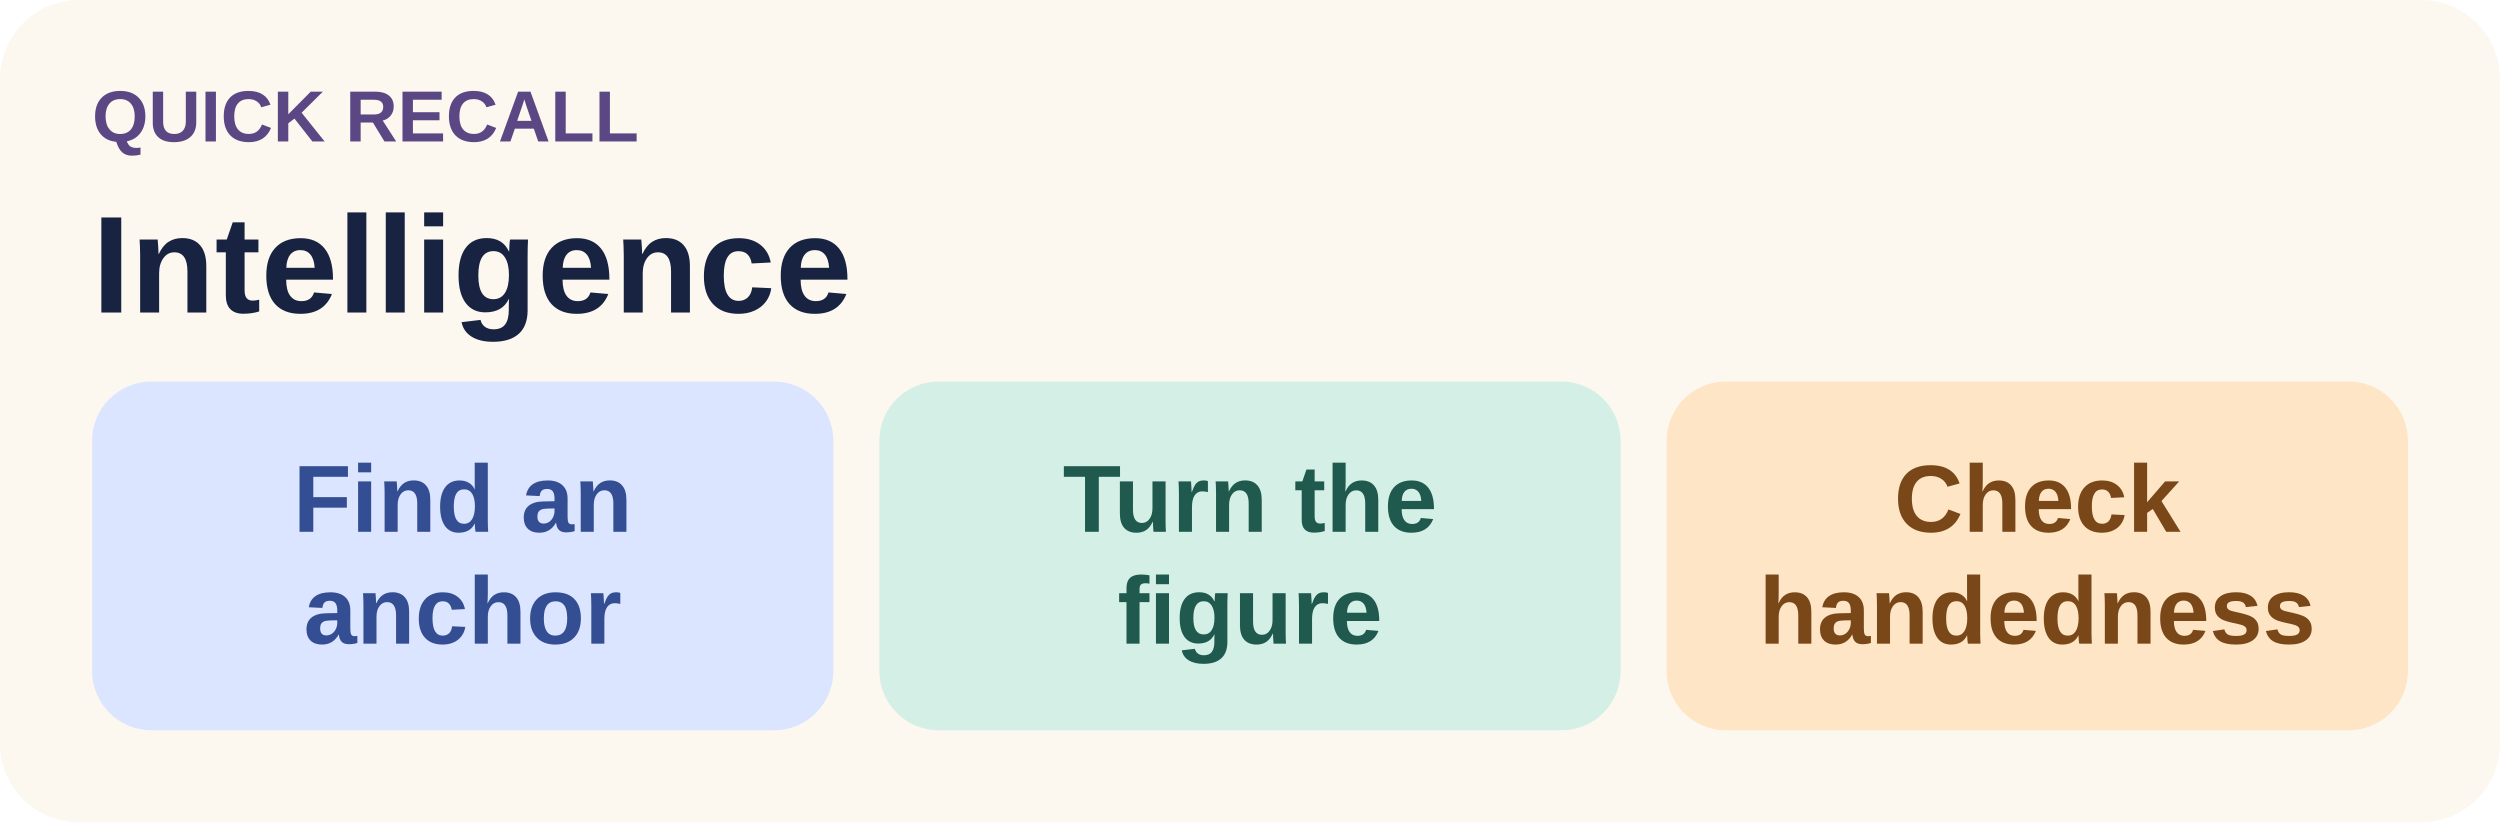
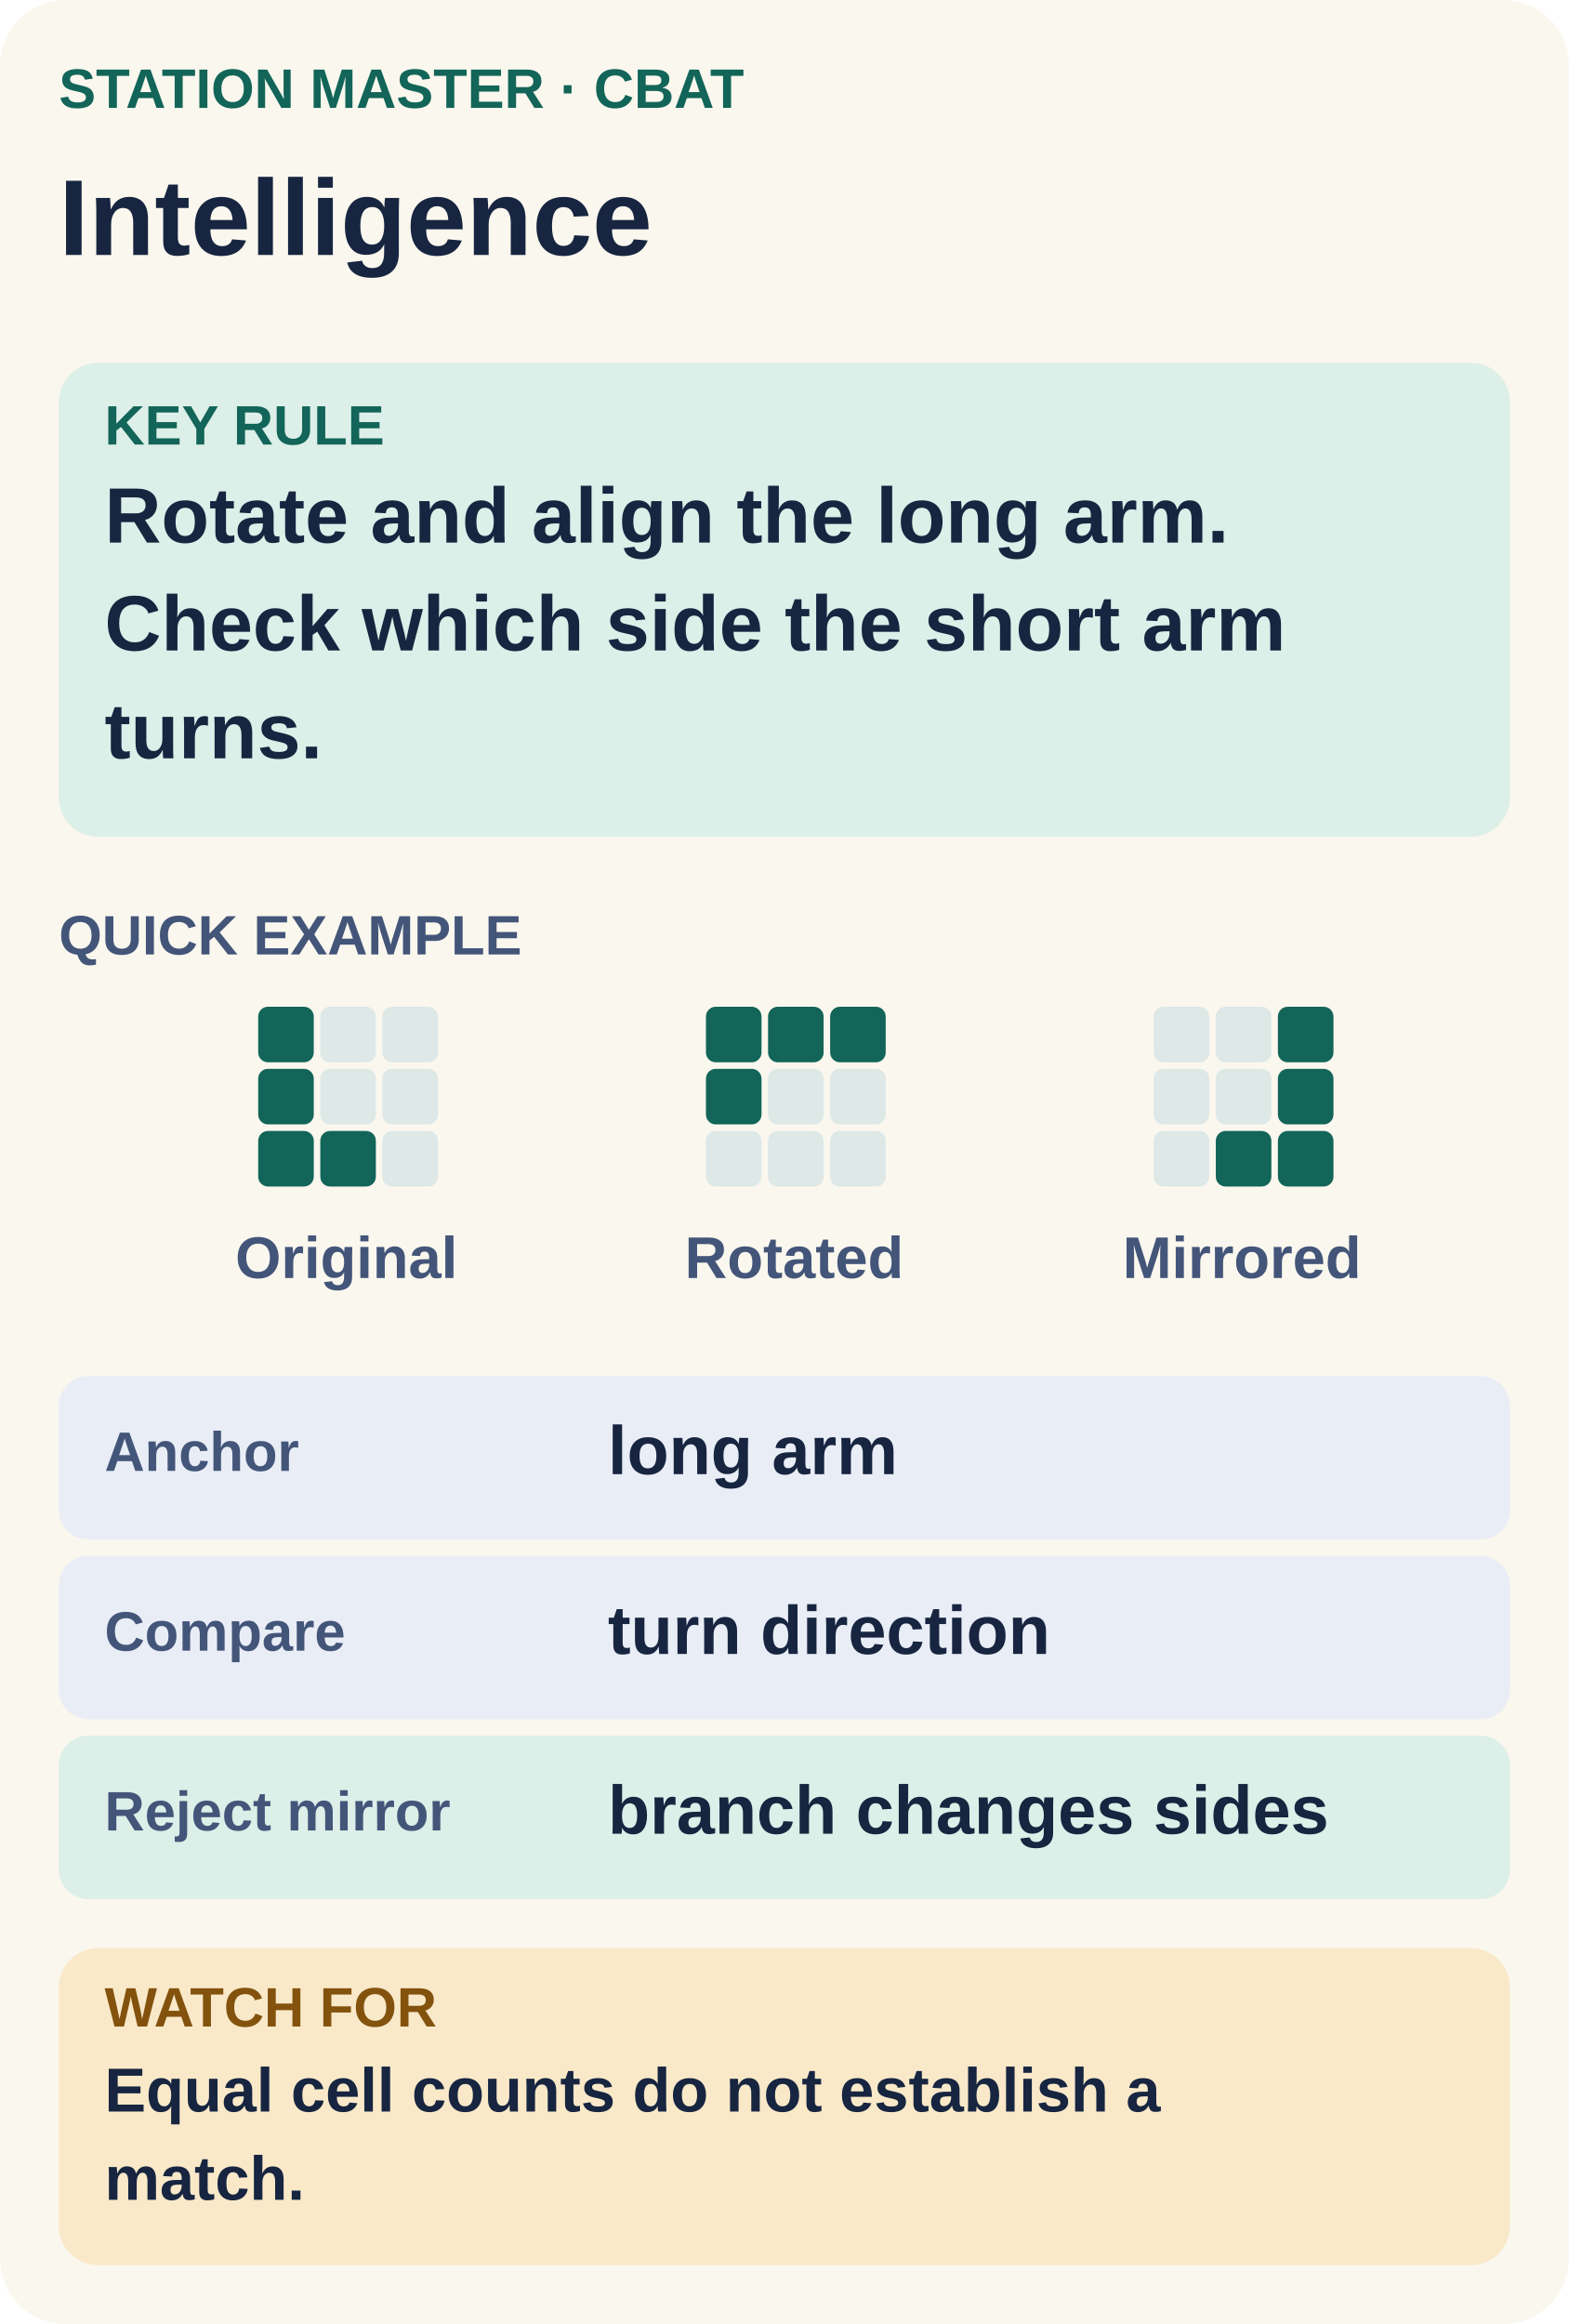
- <svg xmlns="http://www.w3.org/2000/svg" width="760" height="250" viewBox="0 0 760 250" role="img" aria-labelledby="title description">
-   <rect width="100%" height="100%" rx="24" fill="#fcf8ef" />
+ <svg xmlns="http://www.w3.org/2000/svg" width="480" height="711" viewBox="0 0 480 711" role="img" aria-labelledby="title description">
+   <rect x="0" y="0" width="480" height="711" rx="20" fill="#faf7ee" />
  <g font-family="Segoe UI, Arial, sans-serif" font-weight="700">
-     <text x="28" y="43" font-size="22" fill="#5a4784">QUICK RECALL</text>
-     <text x="28" y="95" font-size="42" fill="#182342">Intelligence</text>
-     <rect x="28" y="116" width="225.333" height="106" rx="18" fill="#dce5ff" />
-     <text x="140.667" y="161.667" font-size="29" fill="#344e93" text-anchor="middle">Find an</text>
-     <text x="140.667" y="195.667" font-size="29" fill="#344e93" text-anchor="middle">anchor</text>
-     <rect x="267.333" y="116" width="225.333" height="106" rx="18" fill="#d4efe6" />
-     <text x="380" y="161.667" font-size="29" fill="#20594e" text-anchor="middle">Turn the</text>
-     <text x="380" y="195.667" font-size="29" fill="#20594e" text-anchor="middle">figure</text>
-     <rect x="506.667" y="116" width="225.333" height="106" rx="18" fill="#fde5c5" />
-     <text x="619.333" y="161.667" font-size="29" fill="#794718" text-anchor="middle">Check</text>
-     <text x="619.333" y="195.667" font-size="29" fill="#794718" text-anchor="middle">handedness</text>
+     <text x="18" y="33" font-size="17" fill="#126558">STATION MASTER  ·  CBAT</text>
+     <text x="18" y="78" font-size="33" fill="#172540">Intelligence</text>
+     <rect x="18" y="111" width="444" height="145" rx="12" fill="#dcefe8" />
+     <text x="32" y="136" font-size="17" fill="#126558">KEY RULE</text>
+     <text x="32" y="166" font-size="24" fill="#172540">Rotate and align the long arm.</text>
+     <text x="32" y="199" font-size="24" fill="#172540">Check which side the short arm</text>
+     <text x="32" y="232" font-size="24" fill="#172540">turns.</text>
+     <text x="18" y="292" font-size="17" fill="#435579">QUICK EXAMPLE</text>
+     <g transform="translate(18 298)" aria-hidden="true">
+       <rect x="61" y="10" width="17" height="17" rx="3" fill="#126558" />
+       <rect x="80" y="10" width="17" height="17" rx="3" fill="#dde8e7" />
+       <rect x="99" y="10" width="17" height="17" rx="3" fill="#dde8e7" />
+       <rect x="61" y="29" width="17" height="17" rx="3" fill="#126558" />
+       <rect x="80" y="29" width="17" height="17" rx="3" fill="#dde8e7" />
+       <rect x="99" y="29" width="17" height="17" rx="3" fill="#dde8e7" />
+       <rect x="61" y="48" width="17" height="17" rx="3" fill="#126558" />
+       <rect x="80" y="48" width="17" height="17" rx="3" fill="#126558" />
+       <rect x="99" y="48" width="17" height="17" rx="3" fill="#dde8e7" />
+       <text x="88" y="93" font-size="18" fill="#435579" text-anchor="middle">Original</text>
+       <rect x="198" y="10" width="17" height="17" rx="3" fill="#126558" />
+       <rect x="217" y="10" width="17" height="17" rx="3" fill="#126558" />
+       <rect x="236" y="10" width="17" height="17" rx="3" fill="#126558" />
+       <rect x="198" y="29" width="17" height="17" rx="3" fill="#126558" />
+       <rect x="217" y="29" width="17" height="17" rx="3" fill="#dde8e7" />
+       <rect x="236" y="29" width="17" height="17" rx="3" fill="#dde8e7" />
+       <rect x="198" y="48" width="17" height="17" rx="3" fill="#dde8e7" />
+       <rect x="217" y="48" width="17" height="17" rx="3" fill="#dde8e7" />
+       <rect x="236" y="48" width="17" height="17" rx="3" fill="#dde8e7" />
+       <text x="225" y="93" font-size="18" fill="#435579" text-anchor="middle">Rotated</text>
+       <rect x="335" y="10" width="17" height="17" rx="3" fill="#dde8e7" />
+       <rect x="354" y="10" width="17" height="17" rx="3" fill="#dde8e7" />
+       <rect x="373" y="10" width="17" height="17" rx="3" fill="#126558" />
+       <rect x="335" y="29" width="17" height="17" rx="3" fill="#dde8e7" />
+       <rect x="354" y="29" width="17" height="17" rx="3" fill="#dde8e7" />
+       <rect x="373" y="29" width="17" height="17" rx="3" fill="#126558" />
+       <rect x="335" y="48" width="17" height="17" rx="3" fill="#dde8e7" />
+       <rect x="354" y="48" width="17" height="17" rx="3" fill="#126558" />
+       <rect x="373" y="48" width="17" height="17" rx="3" fill="#126558" />
+       <text x="362" y="93" font-size="18" fill="#435579" text-anchor="middle">Mirrored</text>
+     </g>
+     <rect x="18" y="421" width="444" height="50" rx="9" fill="#e9edf6" />
+     <text x="32" y="450" font-size="17" fill="#435579">Anchor</text>
+     <text x="186" y="451" font-size="21" fill="#172540">long arm</text>
+     <rect x="18" y="476" width="444" height="50" rx="9" fill="#e9edf6" />
+     <text x="32" y="505" font-size="17" fill="#435579">Compare</text>
+     <text x="186" y="506" font-size="21" fill="#172540">turn direction</text>
+     <rect x="18" y="531" width="444" height="50" rx="9" fill="#dcefe8" />
+     <text x="32" y="560" font-size="17" fill="#435579">Reject mirror</text>
+     <text x="186" y="561" font-size="21" fill="#172540">branch changes sides</text>
+     <rect x="18" y="596" width="444" height="97" rx="12" fill="#f9e9c9" />
+     <text x="32" y="620" font-size="17" fill="#83530e">WATCH FOR</text>
+     <text x="32" y="646" font-size="19" fill="#172540">Equal cell counts do not establish a</text>
+     <text x="32" y="673" font-size="19" fill="#172540">match.</text>
  </g>
</svg>
